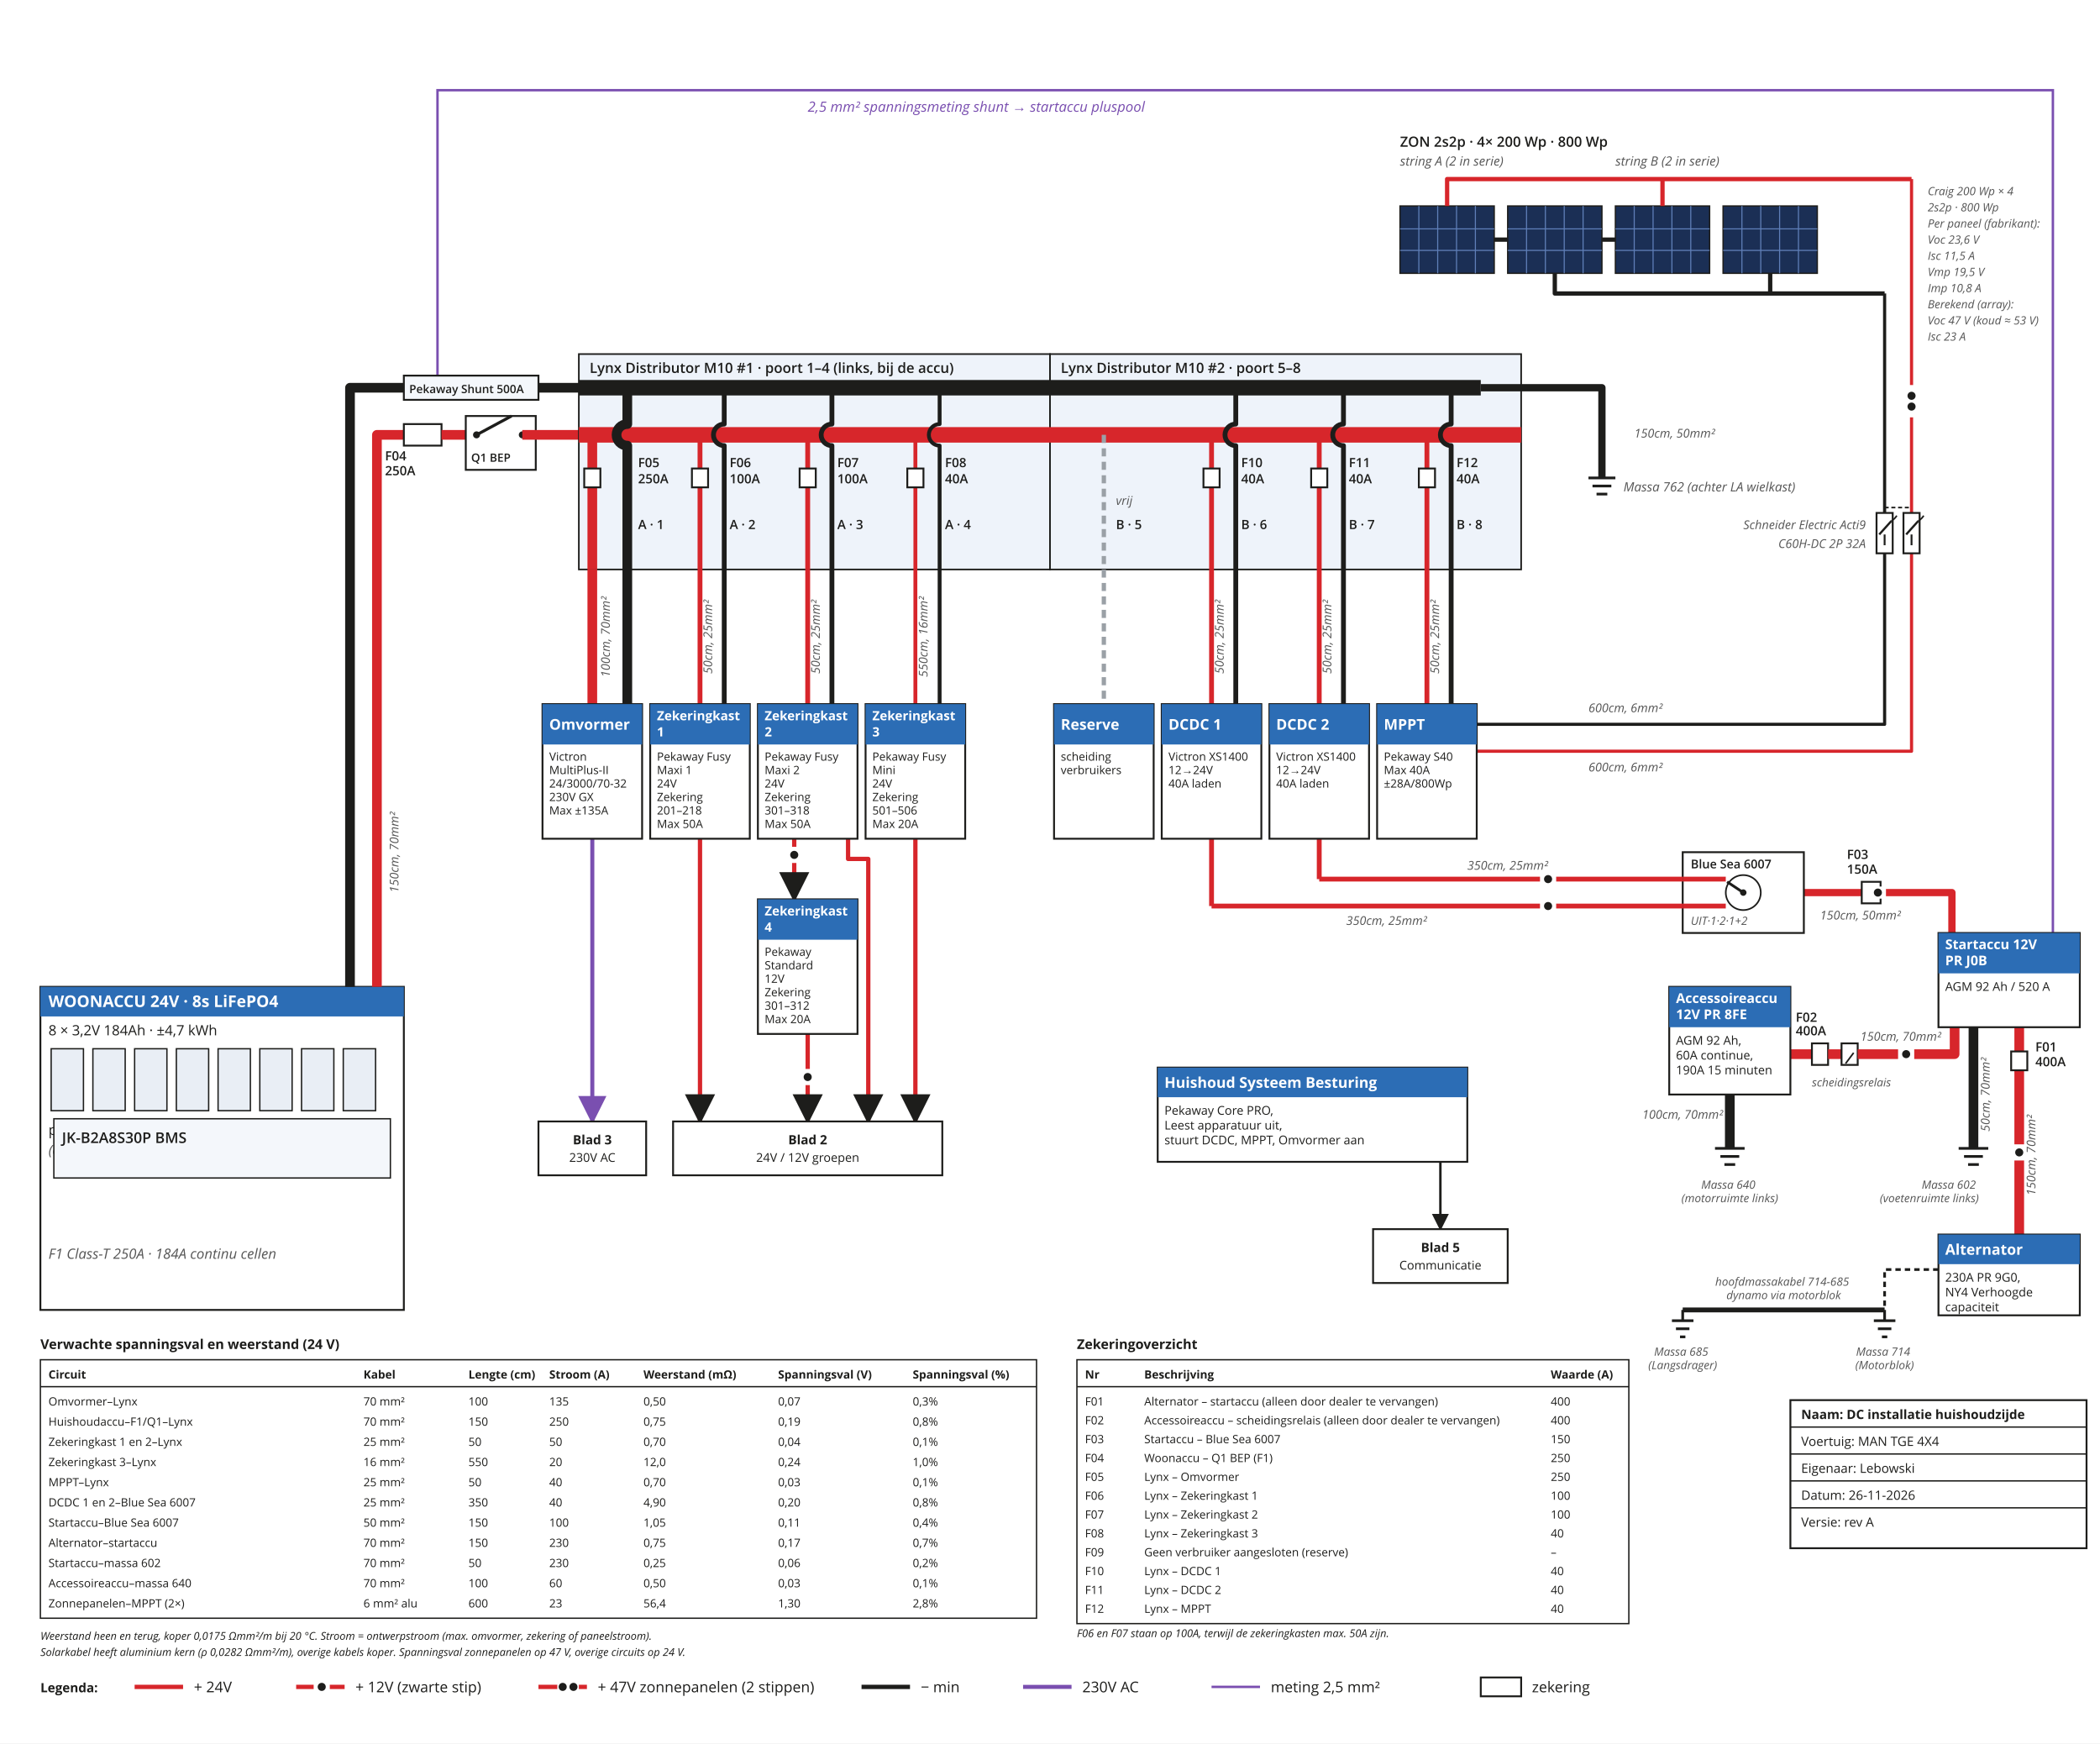
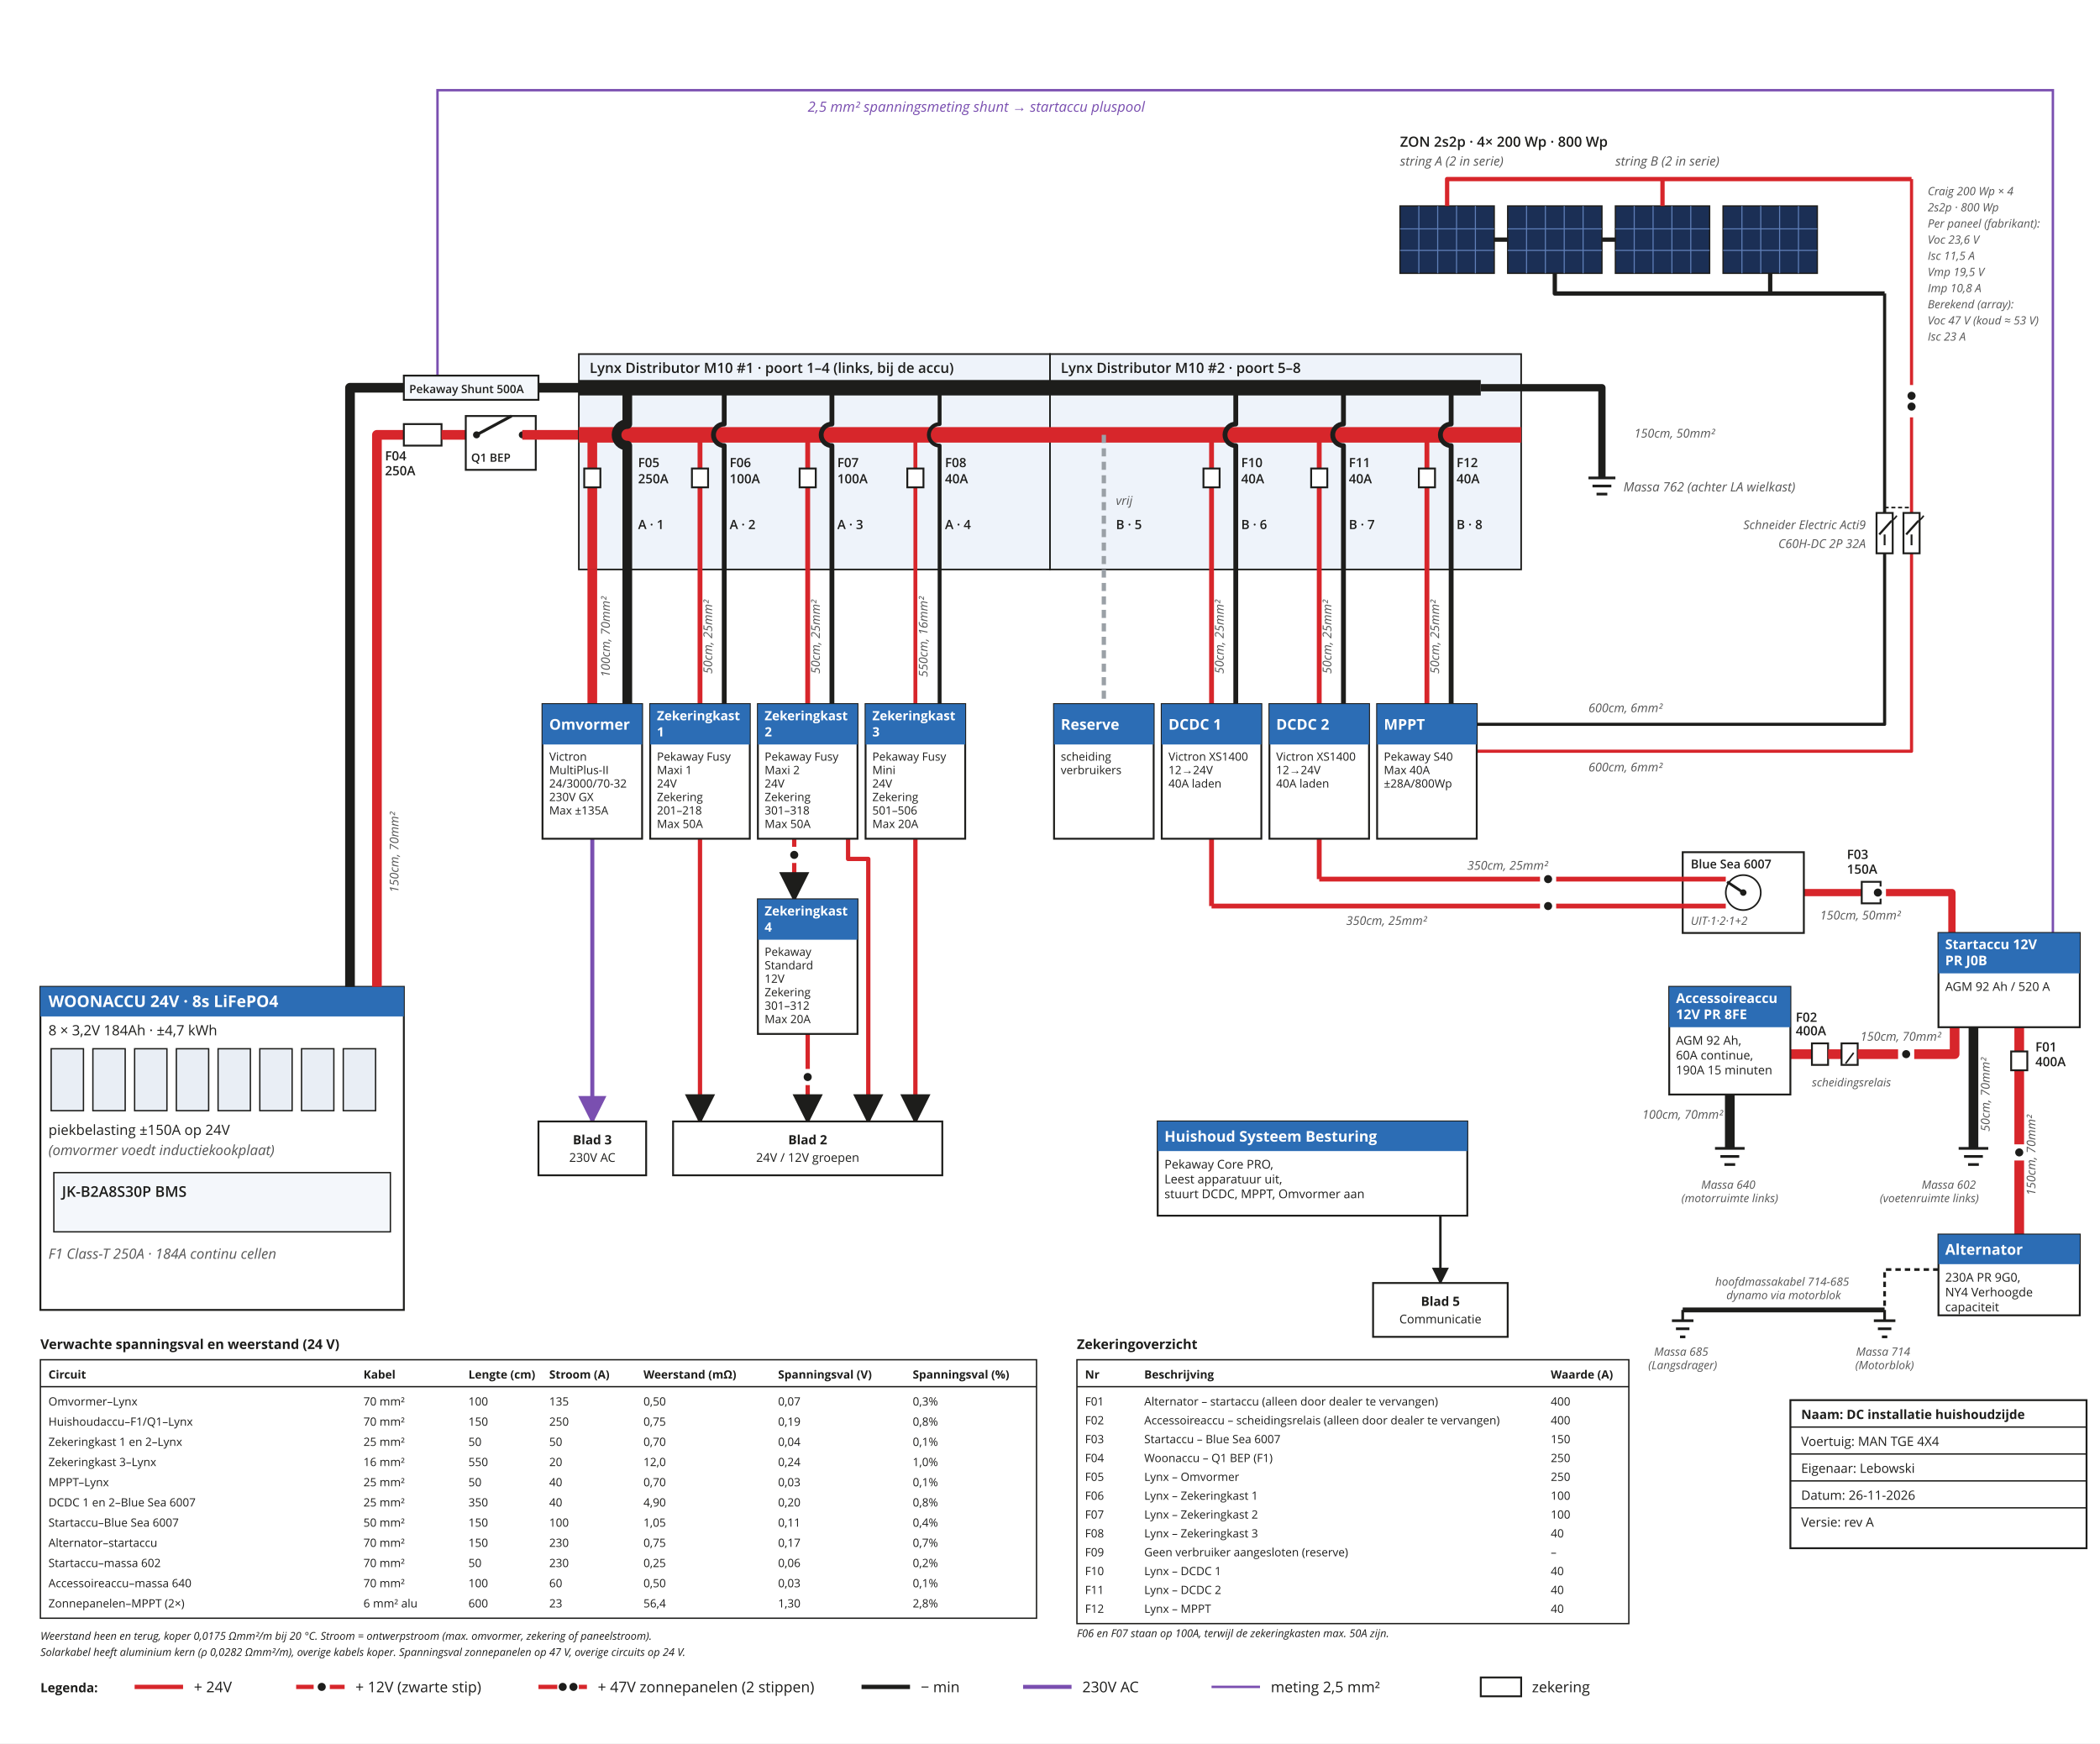
<svg xmlns="http://www.w3.org/2000/svg" viewBox="0 0 1560 1295" role="img" aria-label="Blad 1 energie en laden: woonaccu links onder, Lynx A en B midden met poorten 1 tot 8, zon 2s2p rechtsboven, 12V voertuigdelen rechts.">
  <rect width="100%" height="100%" fill="#fff" />
  <defs>
    <style>.p{stroke:#d7262b;stroke-width:3.2;fill:none;stroke-linejoin:round}
.n{stroke:#1d1d1b;stroke-width:3.2;fill:none;stroke-linejoin:round}
.ac{stroke:#7a4fb0;stroke-width:3;fill:none}
.box{fill:#fff;stroke:#1d1d1b;stroke-width:1.4}
.hd{fill:#2c6db5}
.ht{fill:#fff;font:700 12px 'Open Sans',Arial,sans-serif}
.bt{fill:#1d1d1b;font:400 11px 'Open Sans',Arial,sans-serif}
.lb{fill:#1d1d1b;font:600 11px 'Open Sans',Arial,sans-serif}
.cb{fill:#555;font:italic 400 10.5px 'Open Sans',Arial,sans-serif}
.fz{fill:#fff;stroke:#1d1d1b;stroke-width:1.4}
.fr{fill:#eef3fa;stroke:#1d1d1b;stroke-width:1.2}
.pv{fill:#1b2f55;stroke:#1d1d1b}
</style>
    <marker id="ar" viewBox="0 0 10 10" refX="9" refY="5" markerWidth="7" markerHeight="7" orient="auto-start-reverse">
      <path d="M0 0L10 5L0 10z" fill="#1d1d1b" />
    </marker>
    <marker id="arp" viewBox="0 0 10 10" refX="9" refY="5" markerWidth="7" markerHeight="7" orient="auto-start-reverse">
      <path d="M0 0L10 5L0 10z" fill="#7a4fb0" />
    </marker>
    <g id="pvp">
      <rect width="70" height="50" class="pv" />
      <path d="M0 17H70M0 33H70M14 0V50M28 0V50M42 0V50M56 0V50" stroke="#5f7fb8" stroke-width=".8" />
    </g>
  </defs>
  <g transform="translate(0,93)">
    <use href="#pvp" x="1040" y="60" />
    <use href="#pvp" x="1120" y="60" />
    <use href="#pvp" x="1200" y="60" />
    <use href="#pvp" x="1280" y="60" />
    <path d="M1110 85H1120" class="n" />
    <path d="M1190 85H1200" class="n" />
    <path d="M1075 60V40H1420" class="p" />
    <path d="M1155 110V125H1400" class="n" />
    <path d="M1235 60V40" class="p" />
    <path d="M1315 110V125" class="n" />
    <text x="1432" y="52" class="cb" style="font-size:8.5px">Craig 200 Wp × 4</text>
    <text x="1432" y="64" class="cb" style="font-size:8.5px">2s2p · 800 Wp</text>
    <text x="1432" y="76" class="cb" style="font-size:8.5px">Per paneel (fabrikant):</text>
    <text x="1432" y="88" class="cb" style="font-size:8.5px">Voc 23,6 V</text>
    <text x="1432" y="100" class="cb" style="font-size:8.5px">Isc 11,5 A</text>
    <text x="1432" y="112" class="cb" style="font-size:8.5px">Vmp 19,5 V</text>
    <text x="1432" y="124" class="cb" style="font-size:8.5px">Imp 10,8 A</text>
    <text x="1432" y="136" class="cb" style="font-size:8.5px">Berekend (array):</text>
    <text x="1432" y="148" class="cb" style="font-size:8.5px">Voc 47 V (koud ≈ 53 V)</text>
    <text x="1432" y="160" class="cb" style="font-size:8.5px">Isc 23 A</text>
    <text x="1040" y="30" class="cb" style="font-size:9.5px">string A (2 in serie)</text>
    <text x="1200" y="30" class="cb" style="font-size:9.5px">string B (2 in serie)</text>
    <text x="1040" y="16" class="lb" style="font-size:10.5px">ZON 2s2p · 4× 200 Wp · 800 Wp</text>
    <path d="M1420 40V465H1097" class="p" style="stroke-width:2.34" />
    <rect x="1415.5" y="193" width="9" height="24" fill="#fff" />
    <circle cx="1420" cy="201" r="3" fill="#1d1d1b" />
    <circle cx="1420" cy="209" r="3" fill="#1d1d1b" />
    <text x="1180" y="480" class="cb" style="font-size:9px">600cm, 6mm²</text>
    <path d="M1400 125V445H1097" class="n" style="stroke-width:2.34" />
    <text x="1180" y="436" class="cb" style="font-size:9px">600cm, 6mm²</text>
    <path d="M1400 284H1420" stroke="#1d1d1b" stroke-width="1.2" stroke-dasharray="3 2" />
    <rect x="1394" y="288" width="12" height="30" fill="#fff" stroke="#1d1d1b" stroke-width="1.4" />
    <path d="M1400 312V304" stroke="#1d1d1b" stroke-width="1.4" />
    <path d="M1396 304L1405 294" stroke="#1d1d1b" stroke-width="1.6" />
    <path d="M1405 294Q1408 292 1409 290" stroke="#1d1d1b" stroke-width="1.2" fill="none" />
    <rect x="1414" y="288" width="12" height="30" fill="#fff" stroke="#1d1d1b" stroke-width="1.4" />
    <path d="M1420 312V304" stroke="#1d1d1b" stroke-width="1.4" />
    <path d="M1416 304L1425 294" stroke="#1d1d1b" stroke-width="1.6" />
    <path d="M1425 294Q1428 292 1429 290" stroke="#1d1d1b" stroke-width="1.2" fill="none" />
-     <path d="M1070 770V820" stroke="#1d1d1b" stroke-width="1.8" marker-end="url(#ar)" />
-     <rect x="1020" y="820" width="100" height="40" class="box" />
-     <text x="1070" y="837" text-anchor="middle" class="ht" style="font-size:9.5px;fill:#1d1d1b">Blad 5</text>
-     <text x="1070" y="850" text-anchor="middle" class="bt" style="font-size:9px">Communicatie</text>
+     <path d="M1070 810V860" stroke="#1d1d1b" stroke-width="1.8" marker-end="url(#ar)" />
+     <rect x="1020" y="860" width="100" height="40" class="box" />
+     <text x="1070" y="877" text-anchor="middle" class="ht" style="font-size:9.5px;fill:#1d1d1b">Blad 5</text>
+     <text x="1070" y="890" text-anchor="middle" class="bt" style="font-size:9px">Communicatie</text>
    <text x="1386" y="300" class="cb" style="font-size:9px" text-anchor="end">Schneider Electric Acti9</text>
    <text x="1386" y="314" class="cb" style="font-size:9px" text-anchor="end">C60H-DC 2P 32A</text>
    <path d="M325 187V-26H1525V600" stroke="#7a4fb0" stroke-width="1.8" fill="none" />
    <text x="600" y="-10" class="cb" style="fill:#7a4fb0">2,5 mm² spanningsmeting shunt → startaccu pluspool</text>
    <rect x="30" y="640" width="270" height="240" class="box" />
    <rect x="30" y="640" width="270" height="22" class="hd" />
    <text x="36" y="655" class="ht">WOONACCU 24V · 8s LiFePO4</text>
    <text x="36" y="676" class="bt" style="font-size:10.5px">8 × 3,2V 184Ah · ±4,7 kWh</text>
    <rect x="38" y="686" width="24" height="46" fill="#e9eef5" stroke="#1d1d1b" />
    <rect x="69" y="686" width="24" height="46" fill="#e9eef5" stroke="#1d1d1b" />
    <rect x="100" y="686" width="24" height="46" fill="#e9eef5" stroke="#1d1d1b" />
    <rect x="131" y="686" width="24" height="46" fill="#e9eef5" stroke="#1d1d1b" />
    <rect x="162" y="686" width="24" height="46" fill="#e9eef5" stroke="#1d1d1b" />
    <rect x="193" y="686" width="24" height="46" fill="#e9eef5" stroke="#1d1d1b" />
    <rect x="224" y="686" width="24" height="46" fill="#e9eef5" stroke="#1d1d1b" />
    <rect x="255" y="686" width="24" height="46" fill="#e9eef5" stroke="#1d1d1b" />
    <text x="36" y="750" class="bt" style="font-size:10.5px">piekbelasting ±150A op 24V</text>
    <text x="36" y="765" class="cb">(omvormer voedt inductiekookplaat)</text>
-     <rect x="40" y="738" width="250" height="44" fill="#f4f7fb" stroke="#1d1d1b" />
-     <text x="46" y="756" class="lb">JK-B2A8S30P BMS</text>
+     <rect x="40" y="778" width="250" height="44" fill="#f4f7fb" stroke="#1d1d1b" />
+     <text x="46" y="796" class="lb">JK-B2A8S30P BMS</text>
    <text x="36" y="842" class="cb">F1 Class-T 250A · 184A continu cellen</text>
    <path d="M260 640V195H300" class="n" style="stroke-width:7.2" />
    <path d="M280 640V230H300" class="p" style="stroke-width:7.2" />
    <text transform="translate(296,540) rotate(-90)" text-anchor="middle" class="cb" style="font-size:9px">150cm, 70mm²</text>
    <path d="M400 195H430" class="n" style="stroke-width:7.2" />
    <rect x="300" y="186" width="100" height="18" class="box" style="fill:#f4f7fb" />
    <text x="304" y="199" class="lb" style="font-size:8.5px">Pekaway Shunt 500A</text>
    <rect x="300" y="222" width="28" height="16" class="fz" />
    <text x="286" y="249" class="lb" style="font-size:9.5px">F04</text>
    <text x="286" y="260" class="lb" style="font-size:9.5px">250A</text>
    <path d="M328 230H346" class="p" style="stroke-width:7.2" />
    <rect x="346" y="216" width="52" height="40" fill="none" stroke="#1d1d1b" stroke-width="1.4" />
    <circle cx="354" cy="230" r="2.6" fill="#1d1d1b" />
    <circle cx="388" cy="230" r="2.6" fill="#1d1d1b" />
    <path d="M354 230L380 216" stroke="#1d1d1b" stroke-width="2.2" />
    <path d="M388 230H430" class="p" style="stroke-width:7.2" />
    <text x="350" y="250" class="lb" style="font-size:8.5px">Q1 BEP</text>
    <rect x="430" y="170" width="350" height="160" class="fr" />
    <text x="438" y="184" class="lb" style="font-size:10.5px">Lynx Distributor M10 #1 · poort 1–4 (links, bij de accu)</text>
    <rect x="780" y="170" width="350" height="160" class="fr" />
    <text x="788" y="184" class="lb" style="font-size:10.5px">Lynx Distributor M10 #2 · poort 5–8</text>
    <path d="M430 195H1100" class="n" style="stroke-width:11.5" />
    <path d="M430 230H1130" class="p" style="stroke-width:11.5" />
    <path d="M1100 195H1190V262" class="n" style="stroke-width:5.4" />
    <text x="1214" y="232" class="cb" style="font-size:9px">150cm, 50mm²</text>
    <path d="M1180 262H1200M1183 268H1197M1186 274H1194" stroke="#1d1d1b" stroke-width="2" />
    <text x="1206" y="272" class="cb" style="font-size:9.5px">Massa 762 (achter LA wielkast)</text>
    <path d="M466 430V238a8 8 0 0 1 0-16V195" class="n" style="stroke-width:7.2" />
    <path d="M538 430V238a8 8 0 0 1 0-16V195" class="n" style="stroke-width:3.6" />
    <path d="M618 430V238a8 8 0 0 1 0-16V195" class="n" style="stroke-width:3.6" />
    <path d="M698 430V238a8 8 0 0 1 0-16V195" class="n" style="stroke-width:2.88" />
    <path d="M918 430V238a8 8 0 0 1 0-16V195" class="n" style="stroke-width:3.6" />
    <path d="M998 430V238a8 8 0 0 1 0-16V195" class="n" style="stroke-width:3.6" />
    <path d="M1078 430V238a8 8 0 0 1 0-16V195" class="n" style="stroke-width:3.6" />
    <path d="M440 230V330" class="p" style="stroke-width:7.2" />
    <rect x="434" y="255" width="12" height="14" class="fz" />
    <text x="474" y="254" class="lb" style="font-size:9.5px">F05</text>
    <text x="474" y="266" class="lb" style="font-size:9.5px">250A</text>
    <text x="474" y="300" class="lb" style="font-size:9.5px">A · 1</text>
    <path d="M440 330V430" class="p" style="stroke-width:7.2" />
    <path d="M520 230V330" class="p" style="stroke-width:3.6" />
    <rect x="514" y="255" width="12" height="14" class="fz" />
    <text x="542" y="254" class="lb" style="font-size:9.5px">F06</text>
    <text x="542" y="266" class="lb" style="font-size:9.5px">100A</text>
    <text x="542" y="300" class="lb" style="font-size:9.5px">A · 2</text>
    <path d="M520 330V430" class="p" style="stroke-width:3.6" />
    <path d="M600 230V330" class="p" style="stroke-width:3.6" />
    <rect x="594" y="255" width="12" height="14" class="fz" />
    <text x="622" y="254" class="lb" style="font-size:9.5px">F07</text>
    <text x="622" y="266" class="lb" style="font-size:9.5px">100A</text>
    <text x="622" y="300" class="lb" style="font-size:9.5px">A · 3</text>
    <path d="M600 330V430" class="p" style="stroke-width:3.6" />
    <path d="M680 230V330" class="p" style="stroke-width:2.88" />
    <rect x="674" y="255" width="12" height="14" class="fz" />
    <text x="702" y="254" class="lb" style="font-size:9.5px">F08</text>
    <text x="702" y="266" class="lb" style="font-size:9.5px">40A</text>
    <text x="702" y="300" class="lb" style="font-size:9.5px">A · 4</text>
    <path d="M680 330V430" class="p" style="stroke-width:2.88" />
    <path d="M820 230V330" class="p" style="stroke:#9aa0a6;stroke-dasharray:6 4" />
    <text x="829" y="282" class="cb" style="font-size:9px">vrij</text>
    <text x="829" y="300" class="lb" style="font-size:9.5px">B · 5</text>
    <path d="M820 330V430" class="p" style="stroke:#9aa0a6;stroke-dasharray:6 4" />
    <path d="M900 230V330" class="p" style="stroke-width:3.6" />
    <rect x="894" y="255" width="12" height="14" class="fz" />
    <text x="922" y="254" class="lb" style="font-size:9.5px">F10</text>
    <text x="922" y="266" class="lb" style="font-size:9.5px">40A</text>
    <text x="922" y="300" class="lb" style="font-size:9.5px">B · 6</text>
    <path d="M900 330V430" class="p" style="stroke-width:3.6" />
    <path d="M980 230V330" class="p" style="stroke-width:3.6" />
    <rect x="974" y="255" width="12" height="14" class="fz" />
    <text x="1002" y="254" class="lb" style="font-size:9.5px">F11</text>
    <text x="1002" y="266" class="lb" style="font-size:9.5px">40A</text>
    <text x="1002" y="300" class="lb" style="font-size:9.5px">B · 7</text>
    <path d="M980 330V430" class="p" style="stroke-width:3.6" />
    <path d="M1060 230V330" class="p" style="stroke-width:3.6" />
    <rect x="1054" y="255" width="12" height="14" class="fz" />
    <text x="1082" y="254" class="lb" style="font-size:9.5px">F12</text>
    <text x="1082" y="266" class="lb" style="font-size:9.5px">40A</text>
    <text x="1082" y="300" class="lb" style="font-size:9.5px">B · 8</text>
    <path d="M1060 330V430" class="p" style="stroke-width:3.6" />
    <path d="M440 530V740" class="ac" marker-end="url(#arp)" />
    <path d="M520 530V740" class="p" marker-end="url(#ar)" />
    <path d="M630 530V545H645V740" class="p" marker-end="url(#ar)" />
    <path d="M590 530V575" class="p" marker-end="url(#ar)" />
    <rect x="585.5" y="536" width="9" height="12" fill="#fff" />
    <circle cx="590" cy="542" r="3" fill="#1d1d1b" />
    <path d="M600 675V740" class="p" marker-end="url(#ar)" />
    <rect x="595.5" y="701" width="9" height="12" fill="#fff" />
    <circle cx="600" cy="707" r="3" fill="#1d1d1b" />
    <path d="M680 530V740" class="p" marker-end="url(#ar)" />
    <path d="M1450 600V570H1340" class="p" style="stroke-width:5.4" />
    <rect x="1383" y="562" width="14" height="16" class="fz" />
    <text x="1372" y="545" class="lb" style="font-size:9.5px">F03</text>
    <text x="1372" y="556" class="lb" style="font-size:9.5px">150A</text>
    <text x="1352" y="590" class="cb" style="font-size:9px">150cm, 50mm²</text>
    <rect x="1250" y="540" width="90" height="60" class="box" />
    <circle cx="1295" cy="570" r="13" fill="#fff" stroke="#1d1d1b" stroke-width="1.2" />
    <circle cx="1295" cy="570" r="2.4" fill="#1d1d1b" />
    <path d="M1295 570L1283 562" stroke="#1d1d1b" stroke-width="2" />
    <text x="1256" y="552" class="lb" style="font-size:9px">Blue Sea 6007</text>
    <text x="1256" y="594" class="cb" style="font-size:8.5px">UIT·1·2·1+2</text>
    <path d="M1250 560H1282" class="p" style="stroke-width:3.6" />
    <path d="M1250 580H1282" class="p" style="stroke-width:3.6" />
    <path d="M980 560V530" class="p" style="stroke-width:3.6" />
    <path d="M980 560H1250" class="p" style="stroke-width:3.6" />
    <path d="M900 580V530" class="p" style="stroke-width:3.6" />
    <path d="M900 580H1250" class="p" style="stroke-width:3.6" />
    <text x="1090" y="553" class="cb" style="font-size:9px">350cm, 25mm²</text>
    <text x="1000" y="594" class="cb" style="font-size:9px">350cm, 25mm²</text>
    <path d="M1330 690H1346" class="p" style="stroke-width:7.2" />
    <rect x="1346" y="682" width="12" height="16" class="fz" />
    <text x="1334" y="666" class="lb" style="font-size:9.5px">F02</text>
    <text x="1334" y="676" class="lb" style="font-size:9.5px">400A</text>
    <path d="M1358 690H1368" class="p" style="stroke-width:7.2" />
    <rect x="1368" y="682" width="12" height="16" class="fz" />
    <path d="M1371 697L1377 689" stroke="#1d1d1b" stroke-width="1.2" />
    <text x="1346" y="714" class="cb" style="font-size:8.5px">scheidingsrelais</text>
    <path d="M1380 690H1452V670" class="p" style="stroke-width:7.2" />
    <text x="1412" y="680" text-anchor="middle" class="cb" style="font-size:9px">150cm, 70mm²</text>
    <path d="M1466 670V760" class="n" style="stroke-width:7.2" />
    <path d="M1455 760H1477M1459 766H1473M1462 772H1470" stroke="#1d1d1b" stroke-width="2" />
    <text x="1470" y="790" text-anchor="end" class="cb" style="font-size:8.5px">
      <tspan x="1470" dy="0">Massa 602</tspan>
      <tspan x="1470" dy="10">(voetenruimte links)</tspan>
    </text>
    <path d="M1440 850H1400V880" stroke="#1d1d1b" stroke-width="2" stroke-dasharray="4 3" fill="none" />
    <path d="M1400 880H1250" class="n" style="stroke-width:3.6" />
    <text x="1325" y="862" text-anchor="middle" class="cb" style="font-size:8.5px">
      <tspan x="1325" dy="0">hoofdmassakabel 714-685</tspan>
      <tspan x="1325" dy="10">dynamo via motorblok</tspan>
    </text>
    <path d="M1400 880V888M1392 888H1408M1395 894H1405M1398 900H1402" stroke="#1d1d1b" stroke-width="2" />
    <text x="1400" y="914" text-anchor="middle" class="cb" style="font-size:8.5px">
      <tspan x="1400" dy="0">Massa 714</tspan>
      <tspan x="1400" dy="10">(Motorblok)</tspan>
    </text>
    <path d="M1250 880V888M1242 888H1258M1245 894H1255M1248 900H1252" stroke="#1d1d1b" stroke-width="2" />
    <text x="1250" y="914" text-anchor="middle" class="cb" style="font-size:8.5px">
      <tspan x="1250" dy="0">Massa 685</tspan>
      <tspan x="1250" dy="10">(Langsdrager)</tspan>
    </text>
    <path d="M1285 720V760" class="n" style="stroke-width:7.2" />
    <path d="M1274 760H1296M1278 766H1292M1281 772H1289" stroke="#1d1d1b" stroke-width="2" />
    <text x="1280" y="738" text-anchor="end" class="cb" style="font-size:9px">100cm, 70mm²</text>
    <text x="1285" y="790" text-anchor="middle" class="cb" style="font-size:8.5px">
      <tspan x="1285" dy="0">Massa 640</tspan>
      <tspan x="1285" dy="10">(motorruimte links)</tspan>
    </text>
    <path d="M1500 824V702" class="p" style="stroke-width:7.2" />
    <path d="M1500 688V670" class="p" style="stroke-width:7.2" />
    <rect x="1389" y="565.5" width="12" height="9" fill="#fff" />
    <circle cx="1395" cy="570" r="3" fill="#1d1d1b" />
    <rect x="1144" y="575.5" width="12" height="9" fill="#fff" />
    <circle cx="1150" cy="580" r="3" fill="#1d1d1b" />
    <rect x="1144" y="555.5" width="12" height="9" fill="#fff" />
    <circle cx="1150" cy="560" r="3" fill="#1d1d1b" />
    <rect x="1410" y="685.5" width="12" height="9" fill="#fff" />
    <circle cx="1416" cy="690" r="3" fill="#1d1d1b" />
    <rect x="1495.5" y="757" width="9" height="12" fill="#fff" />
    <circle cx="1500" cy="763" r="3" fill="#1d1d1b" />
    <rect x="1494" y="688" width="12" height="14" class="fz" style="fill:#fff" />
    <text x="1512" y="688" class="lb" style="font-size:9.5px">F01</text>
    <text x="1512" y="699" class="lb" style="font-size:9.5px">400A</text>
    <text transform="translate(1478,720) rotate(-90)" text-anchor="middle" class="cb" style="font-size:9px">50cm, 70mm²</text>
    <text transform="translate(1512,765) rotate(-90)" text-anchor="middle" class="cb" style="font-size:9px">150cm, 70mm²</text>
    <g transform="translate(30,1152)">
      <text x="0" y="12" class="bt" style="font-size:9.5px;font-weight:700;fill:#1d1d1b">Legenda:</text>
      <g transform="translate(70,0)">
        <path d="M0 8H36" class="p" />
        <text x="44" y="12" class="bt">+ 24V</text>
        <path d="M120 8H133M145 8H156" class="p" />
        <circle cx="139" cy="8" r="3" fill="#1d1d1b" />
        <text x="164" y="12" class="bt">+ 12V (zwarte stip)</text>
        <path d="M300 8H336" class="p" />
        <rect x="314" y="3.5" width="16" height="9" fill="#fff" />
        <circle cx="318" cy="8" r="3" fill="#1d1d1b" />
        <circle cx="326" cy="8" r="3" fill="#1d1d1b" />
        <text x="344" y="12" class="bt">+ 47V zonnepanelen (2 stippen)</text>
        <path d="M540 8H576" class="n" />
        <text x="584" y="12" class="bt">− min</text>
        <path d="M660 8H696" class="ac" />
        <text x="704" y="12" class="bt">230V AC</text>
        <path d="M800 8H836" stroke="#7a4fb0" stroke-width="1.8" />
        <text x="844" y="12" class="bt">meting 2,5 mm²</text>
        <rect x="1000" y="1" width="30" height="14" class="fz" />
        <text x="1038" y="12" class="bt">zekering</text>
      </g>
    </g>
    <rect x="403" y="430" width="74" height="100" class="box" />
    <rect x="403" y="430" width="74" height="30" class="hd" />
    <text x="408" y="449" class="ht" style="font-size:11px">Omvormer</text>
    <text x="408" y="472" class="bt" style="font-size:8.5px">Victron</text>
    <text x="408" y="482" class="bt" style="font-size:8.5px">MultiPlus-II</text>
    <text x="408" y="492" class="bt" style="font-size:8.5px">24/3000/70-32</text>
    <text x="408" y="502" class="bt" style="font-size:8.5px">230V GX</text>
    <text x="408" y="512" class="bt" style="font-size:8.5px">Max ±135A</text>
    <rect x="483" y="430" width="74" height="100" class="box" />
    <rect x="483" y="430" width="74" height="30" class="hd" />
    <text x="488" y="442" class="ht" style="font-size:9.5px">Zekeringkast</text>
    <text x="488" y="454" class="ht" style="font-size:9.5px">1</text>
    <text x="488" y="472" class="bt" style="font-size:8.5px">Pekaway Fusy</text>
    <text x="488" y="482" class="bt" style="font-size:8.5px">Maxi 1</text>
    <text x="488" y="492" class="bt" style="font-size:8.5px">24V</text>
    <text x="488" y="502" class="bt" style="font-size:8.5px">Zekering</text>
    <text x="488" y="512" class="bt" style="font-size:8.5px">201–218</text>
    <text x="488" y="522" class="bt" style="font-size:8.5px">Max 50A</text>
    <rect x="563" y="430" width="74" height="100" class="box" />
    <rect x="563" y="430" width="74" height="30" class="hd" />
    <text x="568" y="442" class="ht" style="font-size:9.5px">Zekeringkast</text>
    <text x="568" y="454" class="ht" style="font-size:9.5px">2</text>
    <text x="568" y="472" class="bt" style="font-size:8.5px">Pekaway Fusy</text>
    <text x="568" y="482" class="bt" style="font-size:8.5px">Maxi 2</text>
    <text x="568" y="492" class="bt" style="font-size:8.5px">24V</text>
    <text x="568" y="502" class="bt" style="font-size:8.5px">Zekering</text>
    <text x="568" y="512" class="bt" style="font-size:8.5px">301–318</text>
    <text x="568" y="522" class="bt" style="font-size:8.5px">Max 50A</text>
    <rect x="563" y="575" width="74" height="100" class="box" />
    <rect x="563" y="575" width="74" height="30" class="hd" />
    <text x="568" y="587" class="ht" style="font-size:9.5px">Zekeringkast</text>
    <text x="568" y="599" class="ht" style="font-size:9.5px">4</text>
    <text x="568" y="617" class="bt" style="font-size:8.5px">Pekaway</text>
    <text x="568" y="627" class="bt" style="font-size:8.5px">Standard</text>
    <text x="568" y="637" class="bt" style="font-size:8.5px">12V</text>
    <text x="568" y="647" class="bt" style="font-size:8.5px">Zekering</text>
    <text x="568" y="657" class="bt" style="font-size:8.5px">301–312</text>
    <text x="568" y="667" class="bt" style="font-size:8.5px">Max 20A</text>
    <rect x="643" y="430" width="74" height="100" class="box" />
    <rect x="643" y="430" width="74" height="30" class="hd" />
    <text x="648" y="442" class="ht" style="font-size:9.5px">Zekeringkast</text>
    <text x="648" y="454" class="ht" style="font-size:9.5px">3</text>
    <text x="648" y="472" class="bt" style="font-size:8.5px">Pekaway Fusy</text>
    <text x="648" y="482" class="bt" style="font-size:8.5px">Mini</text>
    <text x="648" y="492" class="bt" style="font-size:8.5px">24V</text>
    <text x="648" y="502" class="bt" style="font-size:8.5px">Zekering</text>
    <text x="648" y="512" class="bt" style="font-size:8.5px">501–506</text>
    <text x="648" y="522" class="bt" style="font-size:8.5px">Max 20A</text>
    <rect x="783" y="430" width="74" height="100" class="box" />
    <rect x="783" y="430" width="74" height="30" class="hd" />
    <text x="788" y="449" class="ht" style="font-size:11px">Reserve</text>
    <text x="788" y="472" class="bt" style="font-size:8.5px">scheiding</text>
    <text x="788" y="482" class="bt" style="font-size:8.5px">verbruikers</text>
    <rect x="863" y="430" width="74" height="100" class="box" />
    <rect x="863" y="430" width="74" height="30" class="hd" />
    <text x="868" y="449" class="ht" style="font-size:11px">DCDC 1</text>
    <text x="868" y="472" class="bt" style="font-size:8.5px">Victron XS1400</text>
    <text x="868" y="482" class="bt" style="font-size:8.5px">12→24V</text>
    <text x="868" y="492" class="bt" style="font-size:8.5px">40A laden</text>
    <rect x="943" y="430" width="74" height="100" class="box" />
    <rect x="943" y="430" width="74" height="30" class="hd" />
    <text x="948" y="449" class="ht" style="font-size:11px">DCDC 2</text>
    <text x="948" y="472" class="bt" style="font-size:8.5px">Victron XS1400</text>
    <text x="948" y="482" class="bt" style="font-size:8.5px">12→24V</text>
    <text x="948" y="492" class="bt" style="font-size:8.5px">40A laden</text>
    <rect x="1023" y="430" width="74" height="100" class="box" />
    <rect x="1023" y="430" width="74" height="30" class="hd" />
    <text x="1028" y="449" class="ht" style="font-size:11px">MPPT</text>
    <text x="1028" y="472" class="bt" style="font-size:8.5px">Pekaway S40</text>
    <text x="1028" y="482" class="bt" style="font-size:8.5px">Max 40A</text>
    <text x="1028" y="492" class="bt" style="font-size:8.5px">±28A/800Wp</text>
    <text transform="translate(453,380) rotate(-90)" text-anchor="middle" class="cb" style="font-size:9px">100cm, 70mm²</text>
    <text transform="translate(529,380) rotate(-90)" text-anchor="middle" class="cb" style="font-size:9px">50cm, 25mm²</text>
    <text transform="translate(609,380) rotate(-90)" text-anchor="middle" class="cb" style="font-size:9px">50cm, 25mm²</text>
    <text transform="translate(689,380) rotate(-90)" text-anchor="middle" class="cb" style="font-size:9px">550cm, 16mm²</text>
    <text transform="translate(909,380) rotate(-90)" text-anchor="middle" class="cb" style="font-size:9px">50cm, 25mm²</text>
    <text transform="translate(989,380) rotate(-90)" text-anchor="middle" class="cb" style="font-size:9px">50cm, 25mm²</text>
    <text transform="translate(1069,380) rotate(-90)" text-anchor="middle" class="cb" style="font-size:9px">50cm, 25mm²</text>
    <rect x="400" y="740" width="80" height="40" class="box" />
    <text x="440" y="757" text-anchor="middle" class="ht" style="font-size:9.5px;fill:#1d1d1b">Blad 3</text>
    <text x="440" y="770" text-anchor="middle" class="bt" style="font-size:9px">230V AC</text>
    <rect x="500" y="740" width="200" height="40" class="box" />
    <text x="600" y="757" text-anchor="middle" class="ht" style="font-size:9.5px;fill:#1d1d1b">Blad 2</text>
    <text x="600" y="770" text-anchor="middle" class="bt" style="font-size:9px">24V / 12V groepen</text>
    <rect x="1440" y="600" width="105" height="70" class="box" />
    <rect x="1440" y="600" width="105" height="30" class="hd" />
    <text x="1445" y="612" class="ht" style="font-size:10px">Startaccu 12V</text>
    <text x="1445" y="624" class="ht" style="font-size:10px">PR J0B</text>
    <text x="1445" y="643" class="bt" style="font-size:9px">AGM 92 Ah / 520 A</text>
    <rect x="1240" y="640" width="90" height="80" class="box" />
    <rect x="1240" y="640" width="90" height="30" class="hd" />
    <text x="1245" y="652" class="ht" style="font-size:10px">Accessoireaccu</text>
    <text x="1245" y="664" class="ht" style="font-size:10px">12V PR 8FE</text>
    <text x="1245" y="683" class="bt" style="font-size:9px">AGM 92 Ah,</text>
    <text x="1245" y="694" class="bt" style="font-size:9px">60A continue,</text>
    <text x="1245" y="705" class="bt" style="font-size:9px">190A 15 minuten</text>
    <rect x="1440" y="824" width="105" height="60" class="box" />
    <rect x="1440" y="824" width="105" height="22" class="hd" />
    <text x="1445" y="839" class="ht" style="font-size:11px">Alternator</text>
    <text x="1445" y="859" class="bt" style="font-size:9px">230A PR 9G0,</text>
    <text x="1445" y="870" class="bt" style="font-size:9px">NY4 Verhoogde</text>
    <text x="1445" y="881" class="bt" style="font-size:9px">capaciteit</text>
-     <rect x="860" y="700" width="230" height="70" class="box" />
-     <rect x="860" y="700" width="230" height="22" class="hd" />
-     <text x="865" y="715" class="ht" style="font-size:11px">Huishoud Systeem Besturing</text>
-     <text x="865" y="735" class="bt" style="font-size:9px">Pekaway Core PRO,</text>
-     <text x="865" y="746" class="bt" style="font-size:9px">Leest apparatuur uit,</text>
-     <text x="865" y="757" class="bt" style="font-size:9px">stuurt DCDC, MPPT, Omvormer aan</text>
+     <rect x="860" y="740" width="230" height="70" class="box" />
+     <rect x="860" y="740" width="230" height="22" class="hd" />
+     <text x="865" y="755" class="ht" style="font-size:11px">Huishoud Systeem Besturing</text>
+     <text x="865" y="775" class="bt" style="font-size:9px">Pekaway Core PRO,</text>
+     <text x="865" y="786" class="bt" style="font-size:9px">Leest apparatuur uit,</text>
+     <text x="865" y="797" class="bt" style="font-size:9px">stuurt DCDC, MPPT, Omvormer aan</text>
  </g>
  <g font-family="Open Sans,Arial,sans-serif">
    <rect x="1330" y="1040" width="220" height="110" fill="#fff" stroke="#1d1d1b" stroke-width="1.4" />
    <path d="M1330 1060H1550M1330 1080H1550M1330 1100H1550M1330 1120H1550" stroke="#1d1d1b" stroke-width="1" />
    <text x="1338" y="1054" font-size="9.5" font-weight="700" fill="#1d1d1b">Naam: DC installatie huishoudzijde</text>
    <text x="1338" y="1074" font-size="9.5" fill="#1d1d1b">Voertuig: MAN TGE 4X4</text>
    <text x="1338" y="1114" font-size="9.5" fill="#1d1d1b">Datum: 26-11-2026</text>
    <text x="1338" y="1134" font-size="9.5" fill="#1d1d1b">Versie: rev A</text>
    <text x="1338" y="1094" font-size="9.5" fill="#1d1d1b">Eigenaar: Lebowski</text>
  </g>
  <g transform="translate(30,990)" font-family="Open Sans,Arial,sans-serif">
    <text x="0" y="12" style="font-size:10px;font-weight:700;fill:#1d1d1b">Verwachte spanningsval en weerstand (24 V)</text>
    <rect x="0" y="20" width="740" height="192" fill="#fff" stroke="#1d1d1b" stroke-width="1" />
    <path d="M0 40H740" stroke="#1d1d1b" stroke-width="1" />
    <text x="6" y="34" style="font-size:8.5px;font-weight:700;fill:#1d1d1b">Circuit</text>
    <text x="240" y="34" style="font-size:8.5px;font-weight:700;fill:#1d1d1b">Kabel</text>
    <text x="318" y="34" style="font-size:8.5px;font-weight:700;fill:#1d1d1b">Lengte (cm)</text>
    <text x="378" y="34" style="font-size:8.5px;font-weight:700;fill:#1d1d1b">Stroom (A)</text>
    <text x="448" y="34" style="font-size:8.5px;font-weight:700;fill:#1d1d1b">Weerstand (mΩ)</text>
    <text x="548" y="34" style="font-size:8.5px;font-weight:700;fill:#1d1d1b">Spanningsval (V)</text>
    <text x="648" y="34" style="font-size:8.5px;font-weight:700;fill:#1d1d1b">Spanningsval (%)</text>
    <text x="6" y="54" style="font-size:8.5px;fill:#1d1d1b">Omvormer–Lynx</text>
    <text x="240" y="54" style="font-size:8.5px;fill:#1d1d1b">70 mm²</text>
    <text x="318" y="54" style="font-size:8.5px;fill:#1d1d1b">100</text>
    <text x="378" y="54" style="font-size:8.5px;fill:#1d1d1b">135</text>
    <text x="448" y="54" style="font-size:8.5px;fill:#1d1d1b">0,50</text>
    <text x="548" y="54" style="font-size:8.5px;fill:#1d1d1b">0,07</text>
    <text x="648" y="54" style="font-size:8.5px;fill:#1d1d1b">0,3%</text>
    <text x="6" y="69" style="font-size:8.5px;fill:#1d1d1b">Huishoudaccu–F1/Q1–Lynx</text>
    <text x="240" y="69" style="font-size:8.5px;fill:#1d1d1b">70 mm²</text>
    <text x="318" y="69" style="font-size:8.5px;fill:#1d1d1b">150</text>
    <text x="378" y="69" style="font-size:8.5px;fill:#1d1d1b">250</text>
    <text x="448" y="69" style="font-size:8.5px;fill:#1d1d1b">0,75</text>
    <text x="548" y="69" style="font-size:8.5px;fill:#1d1d1b">0,19</text>
    <text x="648" y="69" style="font-size:8.5px;fill:#1d1d1b">0,8%</text>
    <text x="6" y="84" style="font-size:8.5px;fill:#1d1d1b">Zekeringkast 1 en 2–Lynx</text>
    <text x="240" y="84" style="font-size:8.5px;fill:#1d1d1b">25 mm²</text>
    <text x="318" y="84" style="font-size:8.5px;fill:#1d1d1b">50</text>
    <text x="378" y="84" style="font-size:8.5px;fill:#1d1d1b">50</text>
    <text x="448" y="84" style="font-size:8.5px;fill:#1d1d1b">0,70</text>
    <text x="548" y="84" style="font-size:8.5px;fill:#1d1d1b">0,04</text>
    <text x="648" y="84" style="font-size:8.5px;fill:#1d1d1b">0,1%</text>
    <text x="6" y="99" style="font-size:8.5px;fill:#1d1d1b">Zekeringkast 3–Lynx</text>
    <text x="240" y="99" style="font-size:8.5px;fill:#1d1d1b">16 mm²</text>
    <text x="318" y="99" style="font-size:8.5px;fill:#1d1d1b">550</text>
    <text x="378" y="99" style="font-size:8.5px;fill:#1d1d1b">20</text>
    <text x="448" y="99" style="font-size:8.5px;fill:#1d1d1b">12,0</text>
    <text x="548" y="99" style="font-size:8.5px;fill:#1d1d1b">0,24</text>
    <text x="648" y="99" style="font-size:8.5px;fill:#1d1d1b">1,0%</text>
    <text x="6" y="114" style="font-size:8.5px;fill:#1d1d1b">MPPT–Lynx</text>
    <text x="240" y="114" style="font-size:8.5px;fill:#1d1d1b">25 mm²</text>
    <text x="318" y="114" style="font-size:8.5px;fill:#1d1d1b">50</text>
    <text x="378" y="114" style="font-size:8.5px;fill:#1d1d1b">40</text>
    <text x="448" y="114" style="font-size:8.5px;fill:#1d1d1b">0,70</text>
    <text x="548" y="114" style="font-size:8.5px;fill:#1d1d1b">0,03</text>
    <text x="648" y="114" style="font-size:8.5px;fill:#1d1d1b">0,1%</text>
    <text x="6" y="129" style="font-size:8.5px;fill:#1d1d1b">DCDC 1 en 2–Blue Sea 6007</text>
    <text x="240" y="129" style="font-size:8.5px;fill:#1d1d1b">25 mm²</text>
    <text x="318" y="129" style="font-size:8.5px;fill:#1d1d1b">350</text>
    <text x="378" y="129" style="font-size:8.5px;fill:#1d1d1b">40</text>
    <text x="448" y="129" style="font-size:8.5px;fill:#1d1d1b">4,90</text>
    <text x="548" y="129" style="font-size:8.5px;fill:#1d1d1b">0,20</text>
    <text x="648" y="129" style="font-size:8.5px;fill:#1d1d1b">0,8%</text>
    <text x="6" y="144" style="font-size:8.5px;fill:#1d1d1b">Startaccu–Blue Sea 6007</text>
    <text x="240" y="144" style="font-size:8.5px;fill:#1d1d1b">50 mm²</text>
    <text x="318" y="144" style="font-size:8.5px;fill:#1d1d1b">150</text>
    <text x="378" y="144" style="font-size:8.5px;fill:#1d1d1b">100</text>
    <text x="448" y="144" style="font-size:8.5px;fill:#1d1d1b">1,05</text>
    <text x="548" y="144" style="font-size:8.5px;fill:#1d1d1b">0,11</text>
    <text x="648" y="144" style="font-size:8.5px;fill:#1d1d1b">0,4%</text>
    <text x="6" y="159" style="font-size:8.5px;fill:#1d1d1b">Alternator–startaccu</text>
    <text x="240" y="159" style="font-size:8.5px;fill:#1d1d1b">70 mm²</text>
    <text x="318" y="159" style="font-size:8.5px;fill:#1d1d1b">150</text>
    <text x="378" y="159" style="font-size:8.5px;fill:#1d1d1b">230</text>
    <text x="448" y="159" style="font-size:8.5px;fill:#1d1d1b">0,75</text>
    <text x="548" y="159" style="font-size:8.5px;fill:#1d1d1b">0,17</text>
    <text x="648" y="159" style="font-size:8.5px;fill:#1d1d1b">0,7%</text>
    <text x="6" y="174" style="font-size:8.5px;fill:#1d1d1b">Startaccu–massa 602</text>
    <text x="240" y="174" style="font-size:8.5px;fill:#1d1d1b">70 mm²</text>
    <text x="318" y="174" style="font-size:8.5px;fill:#1d1d1b">50</text>
    <text x="378" y="174" style="font-size:8.5px;fill:#1d1d1b">230</text>
    <text x="448" y="174" style="font-size:8.5px;fill:#1d1d1b">0,25</text>
    <text x="548" y="174" style="font-size:8.5px;fill:#1d1d1b">0,06</text>
    <text x="648" y="174" style="font-size:8.5px;fill:#1d1d1b">0,2%</text>
    <text x="6" y="189" style="font-size:8.5px;fill:#1d1d1b">Accessoireaccu–massa 640</text>
    <text x="240" y="189" style="font-size:8.5px;fill:#1d1d1b">70 mm²</text>
    <text x="318" y="189" style="font-size:8.5px;fill:#1d1d1b">100</text>
    <text x="378" y="189" style="font-size:8.5px;fill:#1d1d1b">60</text>
    <text x="448" y="189" style="font-size:8.5px;fill:#1d1d1b">0,50</text>
    <text x="548" y="189" style="font-size:8.5px;fill:#1d1d1b">0,03</text>
    <text x="648" y="189" style="font-size:8.5px;fill:#1d1d1b">0,1%</text>
    <text x="6" y="204" style="font-size:8.5px;fill:#1d1d1b">Zonnepanelen–MPPT (2×)</text>
    <text x="240" y="204" style="font-size:8.5px;fill:#1d1d1b">6 mm² alu</text>
    <text x="318" y="204" style="font-size:8.5px;fill:#1d1d1b">600</text>
    <text x="378" y="204" style="font-size:8.5px;fill:#1d1d1b">23</text>
    <text x="448" y="204" style="font-size:8.5px;fill:#1d1d1b">56,4</text>
    <text x="548" y="204" style="font-size:8.5px;fill:#1d1d1b">1,30</text>
    <text x="648" y="204" style="font-size:8.5px;fill:#1d1d1b">2,8%</text>
    <text x="0" y="228" style="font-size:8px;font-style:italic;fill:#1d1d1b">Weerstand heen en terug, koper 0,0175 Ωmm²/m bij 20 °C. Stroom = ontwerpstroom (max. omvormer, zekering of paneelstroom).</text>
    <text x="0" y="240" style="font-size:8px;font-style:italic;fill:#1d1d1b">Solarkabel heeft aluminium kern (ρ 0,0282 Ωmm²/m), overige kabels koper. Spanningsval zonnepanelen op 47 V, overige circuits op 24 V.</text>
  </g>
  <g transform="translate(800,990)" font-family="Open Sans,Arial,sans-serif">
    <text x="0" y="12" style="font-size:10px;font-weight:700;fill:#1d1d1b">Zekeringoverzicht</text>
    <rect x="0" y="20" width="410" height="196" fill="#fff" stroke="#1d1d1b" stroke-width="1" />
    <path d="M0 40H410" stroke="#1d1d1b" stroke-width="1" />
    <text x="6" y="34" style="font-size:8.5px;font-weight:700;fill:#1d1d1b">Nr</text>
    <text x="50" y="34" style="font-size:8.5px;font-weight:700;fill:#1d1d1b">Beschrijving</text>
    <text x="352" y="34" style="font-size:8.5px;font-weight:700;fill:#1d1d1b">Waarde (A)</text>
    <text x="6" y="54" style="font-size:8.5px;fill:#1d1d1b">F01</text>
    <text x="50" y="54" style="font-size:8.5px;fill:#1d1d1b">Alternator – startaccu (alleen door dealer te vervangen)</text>
    <text x="352" y="54" style="font-size:8.5px;fill:#1d1d1b">400</text>
    <text x="6" y="68" style="font-size:8.5px;fill:#1d1d1b">F02</text>
    <text x="50" y="68" style="font-size:8.5px;fill:#1d1d1b">Accessoireaccu – scheidingsrelais (alleen door dealer te vervangen)</text>
    <text x="352" y="68" style="font-size:8.5px;fill:#1d1d1b">400</text>
    <text x="6" y="82" style="font-size:8.5px;fill:#1d1d1b">F03</text>
    <text x="50" y="82" style="font-size:8.5px;fill:#1d1d1b">Startaccu – Blue Sea 6007</text>
    <text x="352" y="82" style="font-size:8.5px;fill:#1d1d1b">150</text>
    <text x="6" y="96" style="font-size:8.5px;fill:#1d1d1b">F04</text>
    <text x="50" y="96" style="font-size:8.5px;fill:#1d1d1b">Woonaccu – Q1 BEP (F1)</text>
    <text x="352" y="96" style="font-size:8.5px;fill:#1d1d1b">250</text>
    <text x="6" y="110" style="font-size:8.5px;fill:#1d1d1b">F05</text>
    <text x="50" y="110" style="font-size:8.5px;fill:#1d1d1b">Lynx – Omvormer</text>
    <text x="352" y="110" style="font-size:8.5px;fill:#1d1d1b">250</text>
    <text x="6" y="124" style="font-size:8.5px;fill:#1d1d1b">F06</text>
    <text x="50" y="124" style="font-size:8.5px;fill:#1d1d1b">Lynx – Zekeringkast 1</text>
    <text x="352" y="124" style="font-size:8.5px;fill:#1d1d1b">100</text>
    <text x="6" y="138" style="font-size:8.5px;fill:#1d1d1b">F07</text>
    <text x="50" y="138" style="font-size:8.5px;fill:#1d1d1b">Lynx – Zekeringkast 2</text>
    <text x="352" y="138" style="font-size:8.5px;fill:#1d1d1b">100</text>
    <text x="6" y="152" style="font-size:8.5px;fill:#1d1d1b">F08</text>
    <text x="50" y="152" style="font-size:8.5px;fill:#1d1d1b">Lynx – Zekeringkast 3</text>
    <text x="352" y="152" style="font-size:8.5px;fill:#1d1d1b">40</text>
    <text x="6" y="166" style="font-size:8.5px;fill:#1d1d1b">F09</text>
    <text x="50" y="166" style="font-size:8.5px;fill:#1d1d1b">Geen verbruiker aangesloten (reserve)</text>
    <text x="352" y="166" style="font-size:8.5px;fill:#1d1d1b">–</text>
    <text x="6" y="180" style="font-size:8.5px;fill:#1d1d1b">F10</text>
    <text x="50" y="180" style="font-size:8.5px;fill:#1d1d1b">Lynx – DCDC 1</text>
    <text x="352" y="180" style="font-size:8.5px;fill:#1d1d1b">40</text>
    <text x="6" y="194" style="font-size:8.5px;fill:#1d1d1b">F11</text>
    <text x="50" y="194" style="font-size:8.5px;fill:#1d1d1b">Lynx – DCDC 2</text>
    <text x="352" y="194" style="font-size:8.5px;fill:#1d1d1b">40</text>
    <text x="6" y="208" style="font-size:8.5px;fill:#1d1d1b">F12</text>
    <text x="50" y="208" style="font-size:8.5px;fill:#1d1d1b">Lynx – MPPT</text>
    <text x="352" y="208" style="font-size:8.5px;fill:#1d1d1b">40</text>
    <text x="0" y="226" style="font-size:8px;font-style:italic;fill:#1d1d1b">F06 en F07 staan op 100A, terwijl de zekeringkasten max. 50A zijn.</text>
  </g>
</svg>
